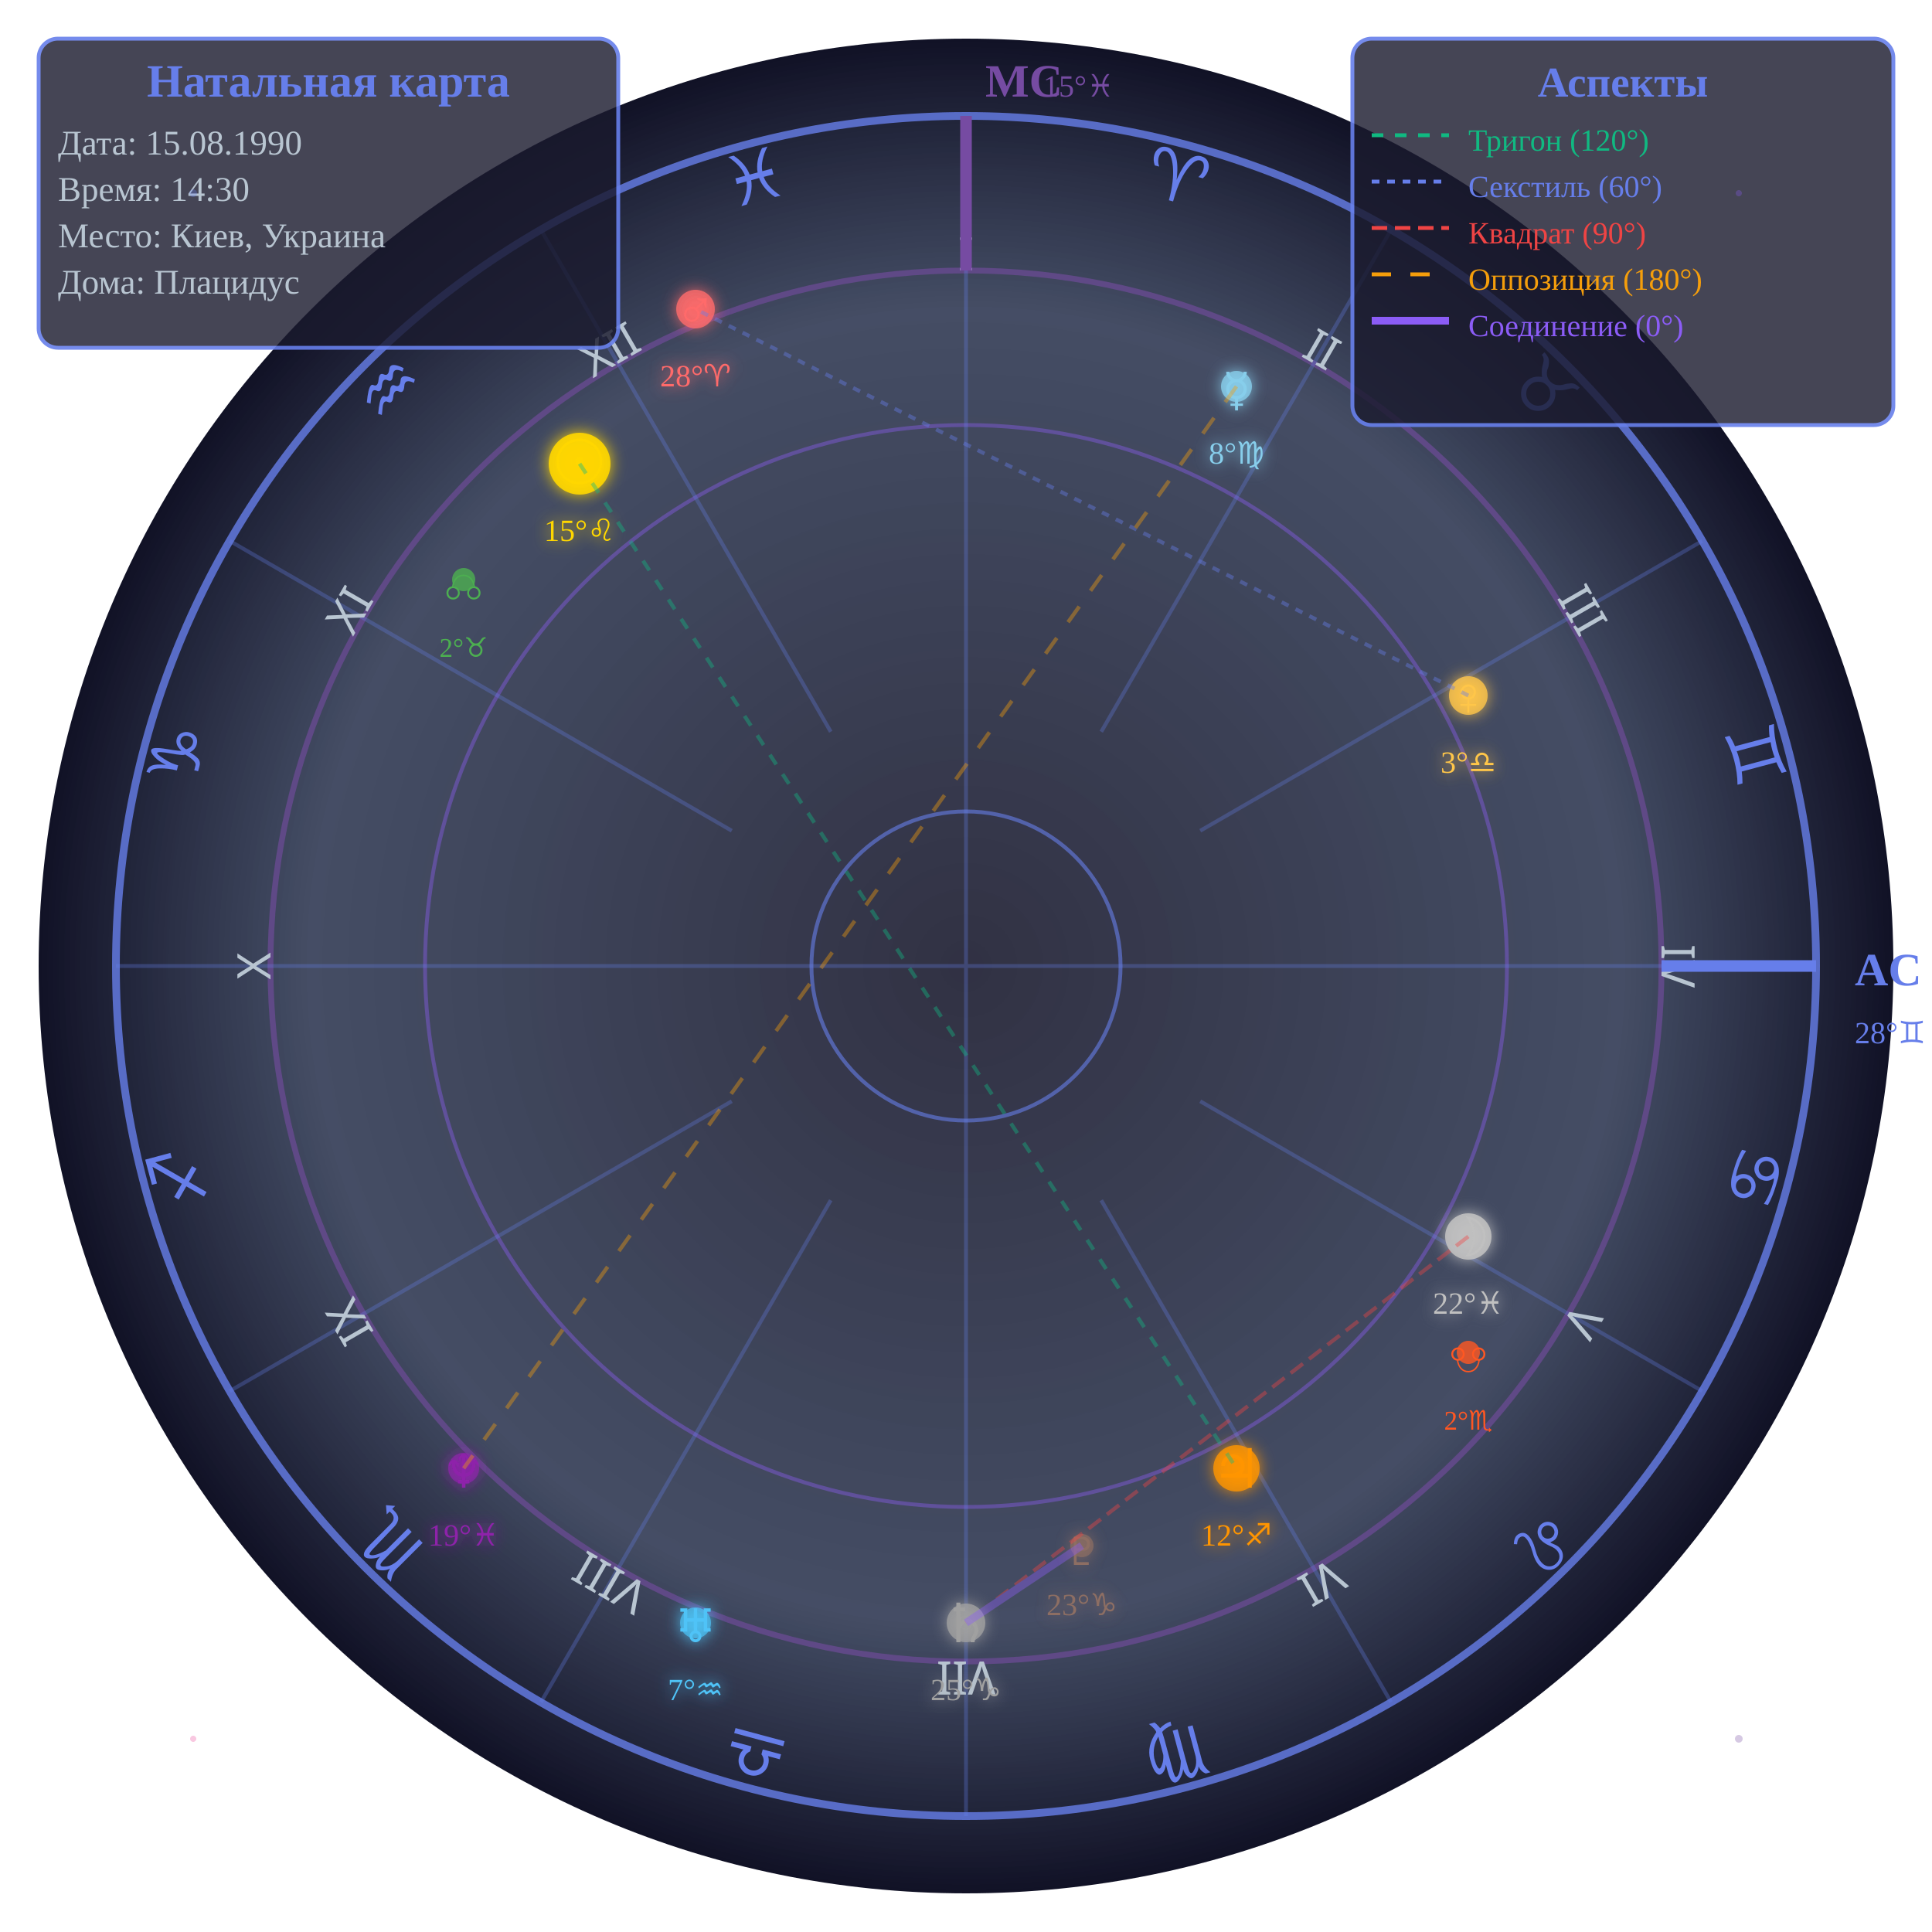
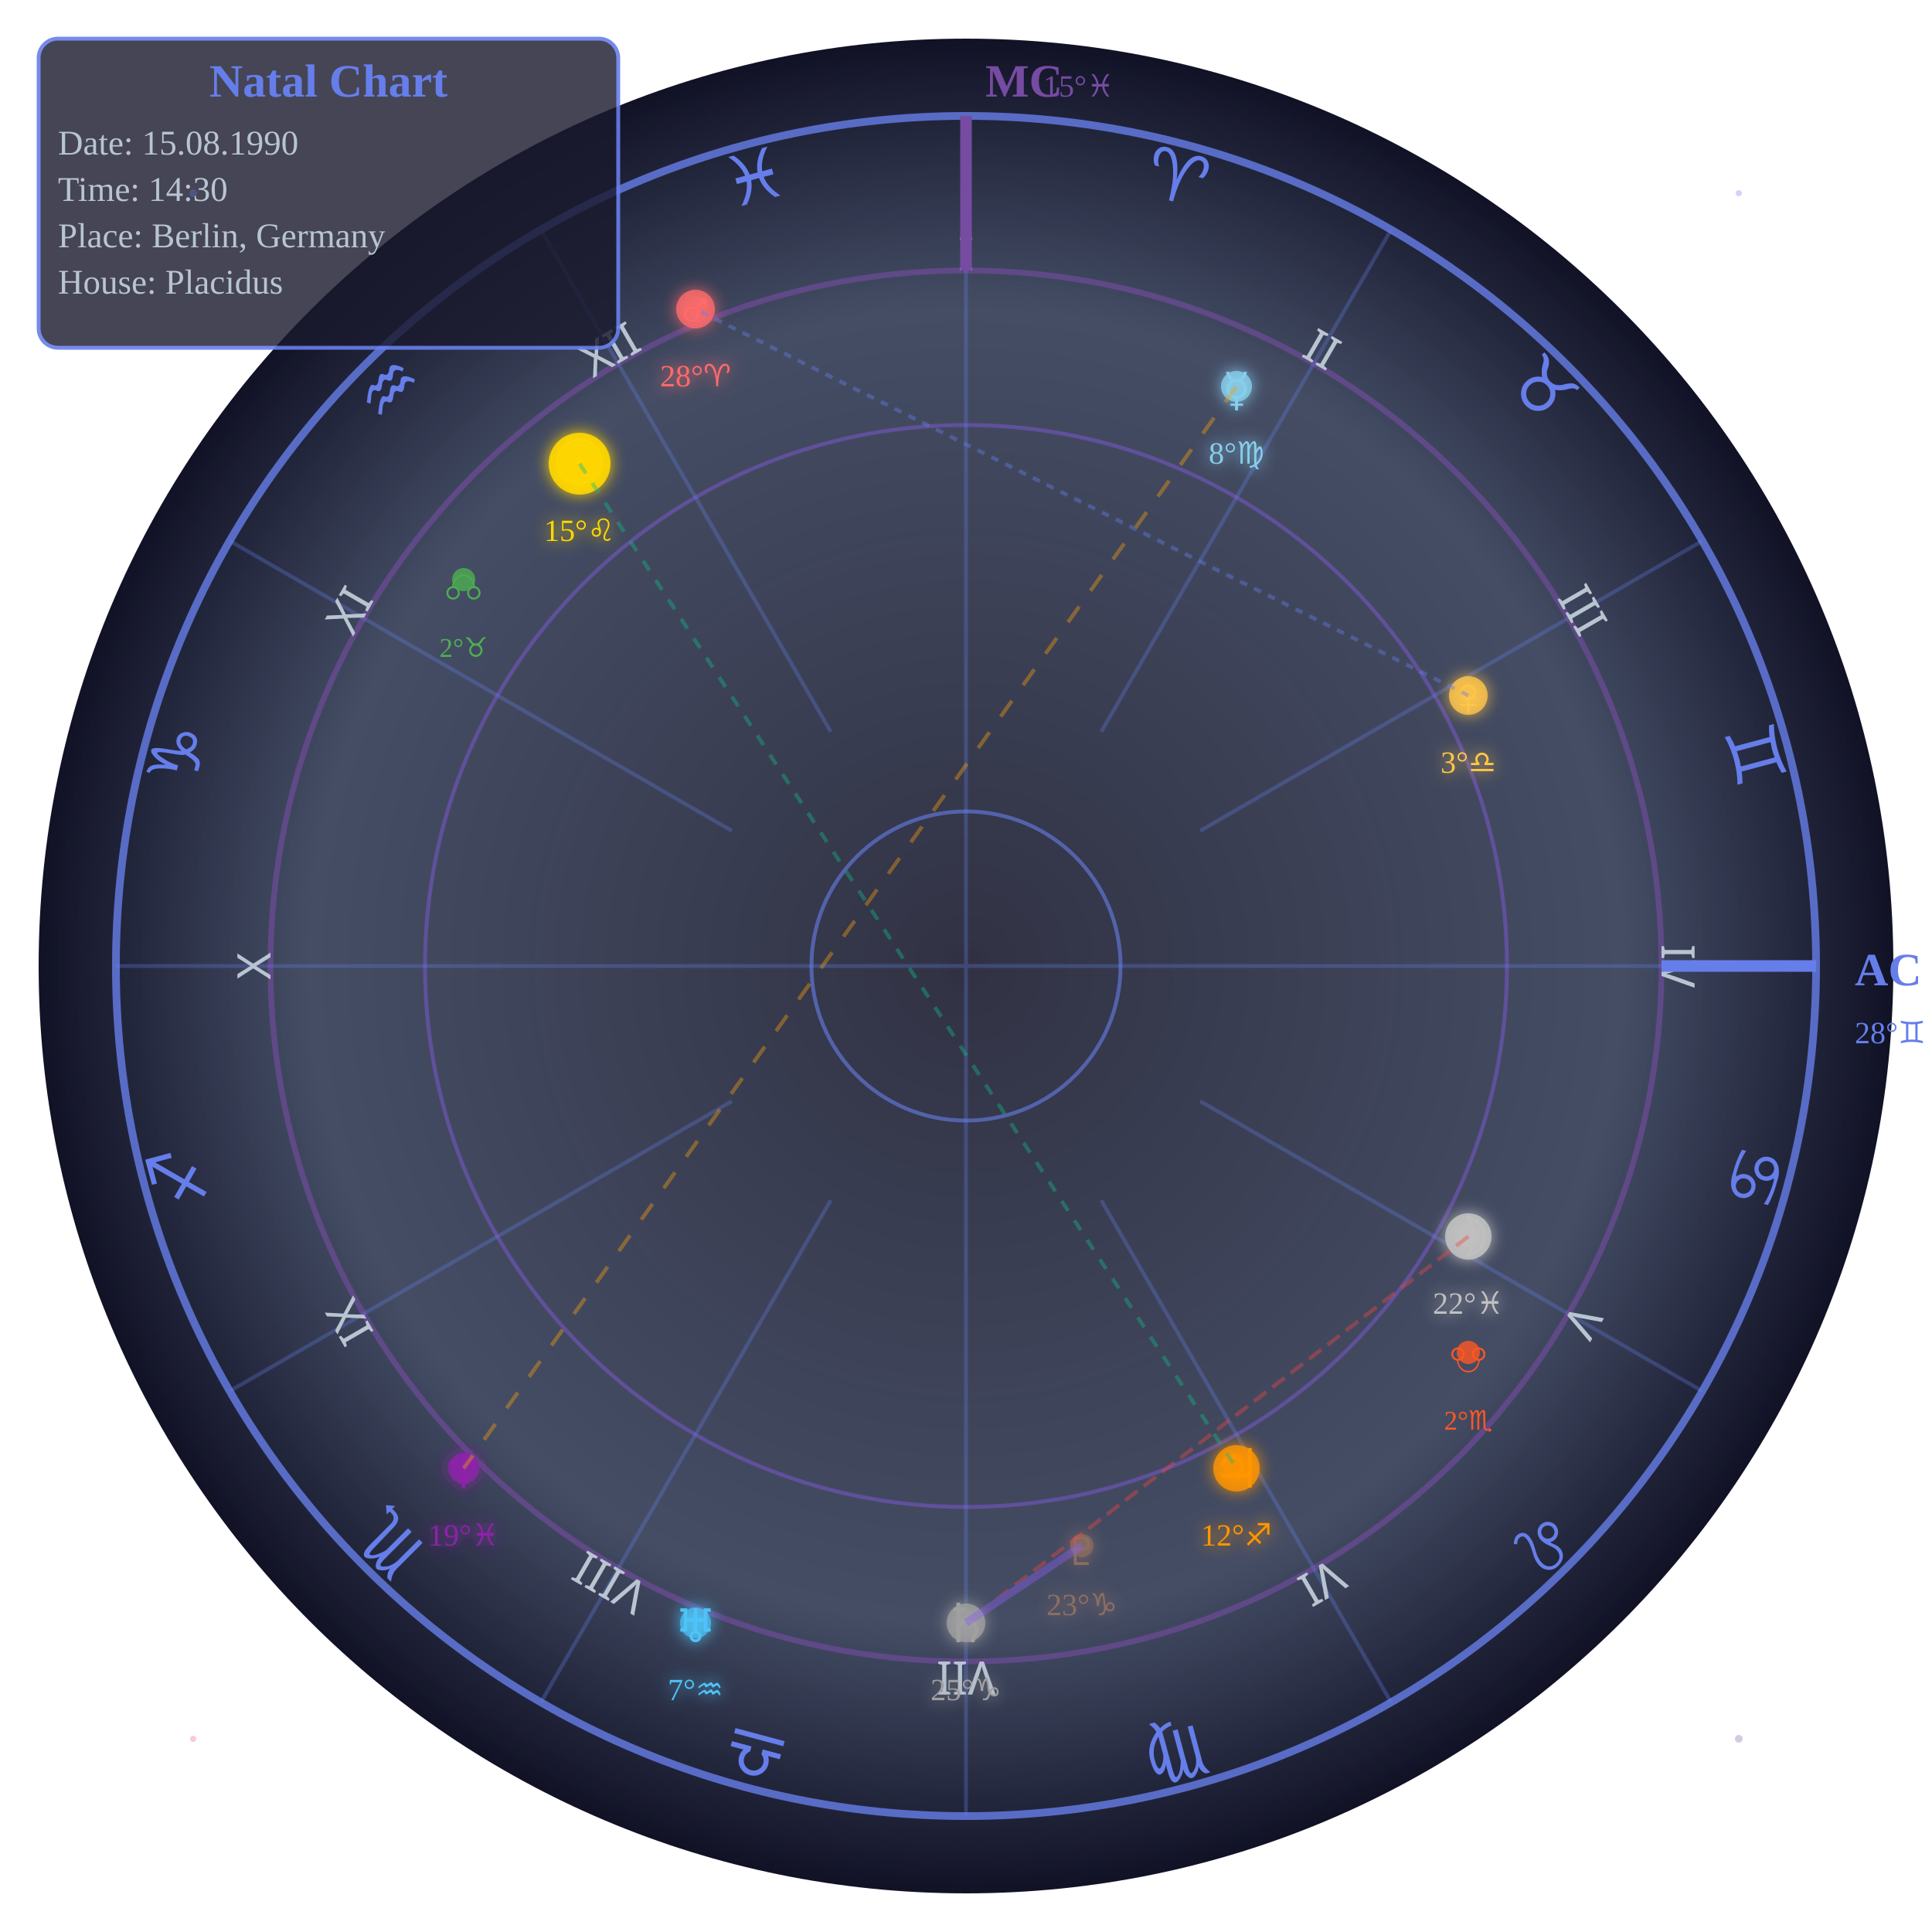
<svg xmlns="http://www.w3.org/2000/svg" width="500" height="500" viewBox="0 0 500 500">
  <defs>
    <radialGradient id="chartBg" cx="50%" cy="50%" r="50%">
      <stop offset="0%" style="stop-color:#1a1a2e;stop-opacity:0.9" />
      <stop offset="70%" style="stop-color:#16213e;stop-opacity:0.8" />
      <stop offset="100%" style="stop-color:#0f0f23;stop-opacity:1" />
    </radialGradient>
    <linearGradient id="houseGradient" x1="0%" y1="0%" x2="100%" y2="100%">
      <stop offset="0%" style="stop-color:#667eea;stop-opacity:0.1" />
      <stop offset="100%" style="stop-color:#764ba2;stop-opacity:0.05" />
    </linearGradient>
    <filter id="planetGlow">
      <feGaussianBlur stdDeviation="2" result="coloredBlur" />
      <feMerge>
        <feMergeNode in="coloredBlur" />
        <feMergeNode in="SourceGraphic" />
      </feMerge>
    </filter>
    <pattern id="aspectLine" patternUnits="userSpaceOnUse" width="4" height="4">
      <circle cx="2" cy="2" r="0.5" fill="#667eea" opacity="0.3" />
    </pattern>
  </defs>
  <circle cx="250" cy="250" r="240" fill="url(#chartBg)" />
  <circle cx="250" cy="250" r="220" fill="none" stroke="#667eea" stroke-width="2" opacity="0.8" />
  <circle cx="250" cy="250" r="180" fill="none" stroke="#764ba2" stroke-width="1.5" opacity="0.6" />
  <circle cx="250" cy="250" r="140" fill="none" stroke="#8b5cf6" stroke-width="1" opacity="0.4" />
  <circle cx="250" cy="250" r="40" fill="none" stroke="#667eea" stroke-width="1" opacity="0.6" />
  <g stroke="#667eea" stroke-width="1" opacity="0.3">
    <line x1="250" y1="30" x2="250" y2="470" />
    <line x1="30" y1="250" x2="470" y2="250" />
    <line x1="250" y1="30" x2="250" y2="180" transform="rotate(30 250 250)" />
    <line x1="250" y1="30" x2="250" y2="180" transform="rotate(60 250 250)" />
    <line x1="250" y1="30" x2="250" y2="180" transform="rotate(120 250 250)" />
    <line x1="250" y1="30" x2="250" y2="180" transform="rotate(150 250 250)" />
    <line x1="250" y1="30" x2="250" y2="180" transform="rotate(210 250 250)" />
    <line x1="250" y1="30" x2="250" y2="180" transform="rotate(240 250 250)" />
    <line x1="250" y1="30" x2="250" y2="180" transform="rotate(300 250 250)" />
    <line x1="250" y1="30" x2="250" y2="180" transform="rotate(330 250 250)" />
  </g>
  <g fill="#667eea" font-family="serif" font-size="18" font-weight="bold" text-anchor="middle">
    <text x="250" y="45" transform="rotate(15 250 250)">♈</text>
    <text x="250" y="45" transform="rotate(45 250 250)">♉</text>
    <text x="250" y="45" transform="rotate(75 250 250)">♊</text>
    <text x="250" y="45" transform="rotate(105 250 250)">♋</text>
    <text x="250" y="45" transform="rotate(135 250 250)">♌</text>
    <text x="250" y="45" transform="rotate(165 250 250)">♍</text>
    <text x="250" y="45" transform="rotate(195 250 250)">♎</text>
    <text x="250" y="45" transform="rotate(225 250 250)">♏</text>
    <text x="250" y="45" transform="rotate(255 250 250)">♐</text>
    <text x="250" y="45" transform="rotate(285 250 250)">♑</text>
    <text x="250" y="45" transform="rotate(315 250 250)">♒</text>
    <text x="250" y="45" transform="rotate(345 250 250)">♓</text>
  </g>
  <g fill="#b8c5d1" font-family="sans-serif" font-size="12" text-anchor="middle">
    <text x="250" y="70">I</text>
    <text x="250" y="70" transform="rotate(30 250 250)">II</text>
    <text x="250" y="70" transform="rotate(60 250 250)">III</text>
    <text x="250" y="70" transform="rotate(90 250 250)">IV</text>
    <text x="250" y="70" transform="rotate(120 250 250)">V</text>
    <text x="250" y="70" transform="rotate(150 250 250)">VI</text>
    <text x="250" y="70" transform="rotate(180 250 250)">VII</text>
    <text x="250" y="70" transform="rotate(210 250 250)">VIII</text>
    <text x="250" y="70" transform="rotate(240 250 250)">IX</text>
    <text x="250" y="70" transform="rotate(270 250 250)">X</text>
    <text x="250" y="70" transform="rotate(300 250 250)">XI</text>
    <text x="250" y="70" transform="rotate(330 250 250)">XII</text>
  </g>
  <g filter="url(#planetGlow)">
    <circle cx="150" cy="120" r="8" fill="#ffd700" opacity="0.9" />
    <text x="150" y="125" fill="#ffd700" font-size="16" text-anchor="middle">☉</text>
    <text x="150" y="140" fill="#ffd700" font-size="8" text-anchor="middle">15°♌</text>
    <circle cx="380" cy="320" r="6" fill="#c0c0c0" opacity="0.9" />
    <text x="380" y="325" fill="#c0c0c0" font-size="14" text-anchor="middle">☽</text>
    <text x="380" y="340" fill="#c0c0c0" font-size="8" text-anchor="middle">22°♓</text>
    <circle cx="320" cy="100" r="4" fill="#87ceeb" opacity="0.8" />
    <text x="320" y="105" fill="#87ceeb" font-size="12" text-anchor="middle">☿</text>
    <text x="320" y="120" fill="#87ceeb" font-size="8" text-anchor="middle">8°♍</text>
    <circle cx="380" cy="180" r="5" fill="#ffc649" opacity="0.8" />
    <text x="380" y="185" fill="#ffc649" font-size="14" text-anchor="middle">♀</text>
    <text x="380" y="200" fill="#ffc649" font-size="8" text-anchor="middle">3°♎</text>
    <circle cx="180" cy="80" r="5" fill="#ff6b6b" opacity="0.8" />
    <text x="180" y="85" fill="#ff6b6b" font-size="14" text-anchor="middle">♂</text>
    <text x="180" y="100" fill="#ff6b6b" font-size="8" text-anchor="middle">28°♈</text>
    <circle cx="320" cy="380" r="6" fill="#ff9500" opacity="0.8" />
    <text x="320" y="385" fill="#ff9500" font-size="14" text-anchor="middle">♃</text>
    <text x="320" y="400" fill="#ff9500" font-size="8" text-anchor="middle">12°♐</text>
    <circle cx="250" cy="420" r="5" fill="#a0a0a0" opacity="0.8" />
    <text x="250" y="425" fill="#a0a0a0" font-size="14" text-anchor="middle">♄</text>
    <text x="250" y="440" fill="#a0a0a0" font-size="8" text-anchor="middle">25°♑</text>
    <circle cx="180" cy="420" r="4" fill="#4fc3f7" opacity="0.7" />
    <text x="180" y="425" fill="#4fc3f7" font-size="12" text-anchor="middle">♅</text>
    <text x="180" y="440" fill="#4fc3f7" font-size="8" text-anchor="middle">7°♒</text>
    <circle cx="120" cy="380" r="4" fill="#8e24aa" opacity="0.7" />
    <text x="120" y="385" fill="#8e24aa" font-size="12" text-anchor="middle">♆</text>
    <text x="120" y="400" fill="#8e24aa" font-size="8" text-anchor="middle">19°♓</text>
    <circle cx="280" cy="400" r="3" fill="#8d6e63" opacity="0.7" />
    <text x="280" y="405" fill="#8d6e63" font-size="10" text-anchor="middle">♇</text>
    <text x="280" y="418" fill="#8d6e63" font-size="8" text-anchor="middle">23°♑</text>
  </g>
  <g stroke-width="1" opacity="0.4">
    <line x1="150" y1="120" x2="320" y2="380" stroke="#10b981" stroke-dasharray="3,3" />
    <line x1="380" y1="180" x2="180" y2="80" stroke="#667eea" stroke-dasharray="2,2" />
    <line x1="380" y1="320" x2="250" y2="420" stroke="#ef4444" stroke-dasharray="4,2" />
    <line x1="320" y1="100" x2="120" y2="380" stroke="#f59e0b" stroke-dasharray="5,5" />
    <line x1="250" y1="420" x2="280" y2="400" stroke="#8b5cf6" stroke-width="2" />
  </g>
  <g>
    <line x1="470" y1="250" x2="430" y2="250" stroke="#667eea" stroke-width="3" />
    <text x="480" y="255" fill="#667eea" font-size="12" font-weight="bold">AC</text>
    <text x="480" y="270" fill="#667eea" font-size="8">28°♊</text>
    <line x1="250" y1="30" x2="250" y2="70" stroke="#764ba2" stroke-width="3" />
    <text x="255" y="25" fill="#764ba2" font-size="12" font-weight="bold">MC</text>
    <text x="270" y="25" fill="#764ba2" font-size="8">15°♓</text>
  </g>
  <g>
    <circle cx="120" cy="150" r="3" fill="#4caf50" opacity="0.8" />
    <text x="120" y="155" fill="#4caf50" font-size="10" text-anchor="middle">☊</text>
    <text x="120" y="170" fill="#4caf50" font-size="7" text-anchor="middle">2°♉</text>
    <circle cx="380" cy="350" r="3" fill="#ff5722" opacity="0.8" />
    <text x="380" y="355" fill="#ff5722" font-size="10" text-anchor="middle">☋</text>
    <text x="380" y="370" fill="#ff5722" font-size="7" text-anchor="middle">2°♏</text>
  </g>
  <g>
    <rect x="10" y="10" width="150" height="80" fill="rgba(26, 26, 46, 0.9)" stroke="#667eea" stroke-width="1" rx="5" opacity="0.9" />
-     <text x="85" y="25" fill="#667eea" font-size="12" font-weight="bold" text-anchor="middle">Натальная карта</text>
-     <text x="15" y="40" fill="#b8c5d1" font-size="9">Дата: 15.08.1990</text>
-     <text x="15" y="52" fill="#b8c5d1" font-size="9">Время: 14:30</text>
-     <text x="15" y="64" fill="#b8c5d1" font-size="9">Место: Киев, Украина</text>
-     <text x="15" y="76" fill="#b8c5d1" font-size="9">Дома: Плацидус</text>
-   </g>
-   <g>
-     <rect x="350" y="10" width="140" height="100" fill="rgba(26, 26, 46, 0.9)" stroke="#667eea" stroke-width="1" rx="5" opacity="0.9" />
-     <text x="420" y="25" fill="#667eea" font-size="11" font-weight="bold" text-anchor="middle">Аспекты</text>
-     <line x1="355" y1="35" x2="375" y2="35" stroke="#10b981" stroke-dasharray="3,3" />
-     <text x="380" y="39" fill="#10b981" font-size="8">Тригон (120°)</text>
-     <line x1="355" y1="47" x2="375" y2="47" stroke="#667eea" stroke-dasharray="2,2" />
-     <text x="380" y="51" fill="#667eea" font-size="8">Секстиль (60°)</text>
-     <line x1="355" y1="59" x2="375" y2="59" stroke="#ef4444" stroke-dasharray="4,2" />
-     <text x="380" y="63" fill="#ef4444" font-size="8">Квадрат (90°)</text>
-     <line x1="355" y1="71" x2="375" y2="71" stroke="#f59e0b" stroke-dasharray="5,5" />
-     <text x="380" y="75" fill="#f59e0b" font-size="8">Оппозиция (180°)</text>
-     <line x1="355" y1="83" x2="375" y2="83" stroke="#8b5cf6" stroke-width="2" />
-     <text x="380" y="87" fill="#8b5cf6" font-size="8">Соединение (0°)</text>
+     <text x="85" y="25" fill="#667eea" font-size="12" font-weight="bold" text-anchor="middle">Natal Chart</text>
+     <text x="15" y="40" fill="#b8c5d1" font-size="9">Date: 15.08.1990</text>
+     <text x="15" y="52" fill="#b8c5d1" font-size="9">Time: 14:30</text>
+     <text x="15" y="64" fill="#b8c5d1" font-size="9">Place: Berlin, Germany</text>
+     <text x="15" y="76" fill="#b8c5d1" font-size="9">House: Placidus</text>
  </g>
  <g opacity="0.3">
    <circle cx="50" cy="50" r="1" fill="#667eea">
      <animate attributeName="opacity" values="0.3;1;0.3" dur="4s" repeatCount="indefinite" />
    </circle>
    <circle cx="450" cy="450" r="1" fill="#764ba2">
      <animate attributeName="opacity" values="1;0.3;1" dur="5s" repeatCount="indefinite" />
    </circle>
    <circle cx="450" cy="50" r="0.8" fill="#8b5cf6">
      <animate attributeName="opacity" values="0.3;1;0.3" dur="6s" repeatCount="indefinite" />
    </circle>
    <circle cx="50" cy="450" r="0.8" fill="#ec4899">
      <animate attributeName="opacity" values="1;0.3;1" dur="7s" repeatCount="indefinite" />
    </circle>
  </g>
</svg>
